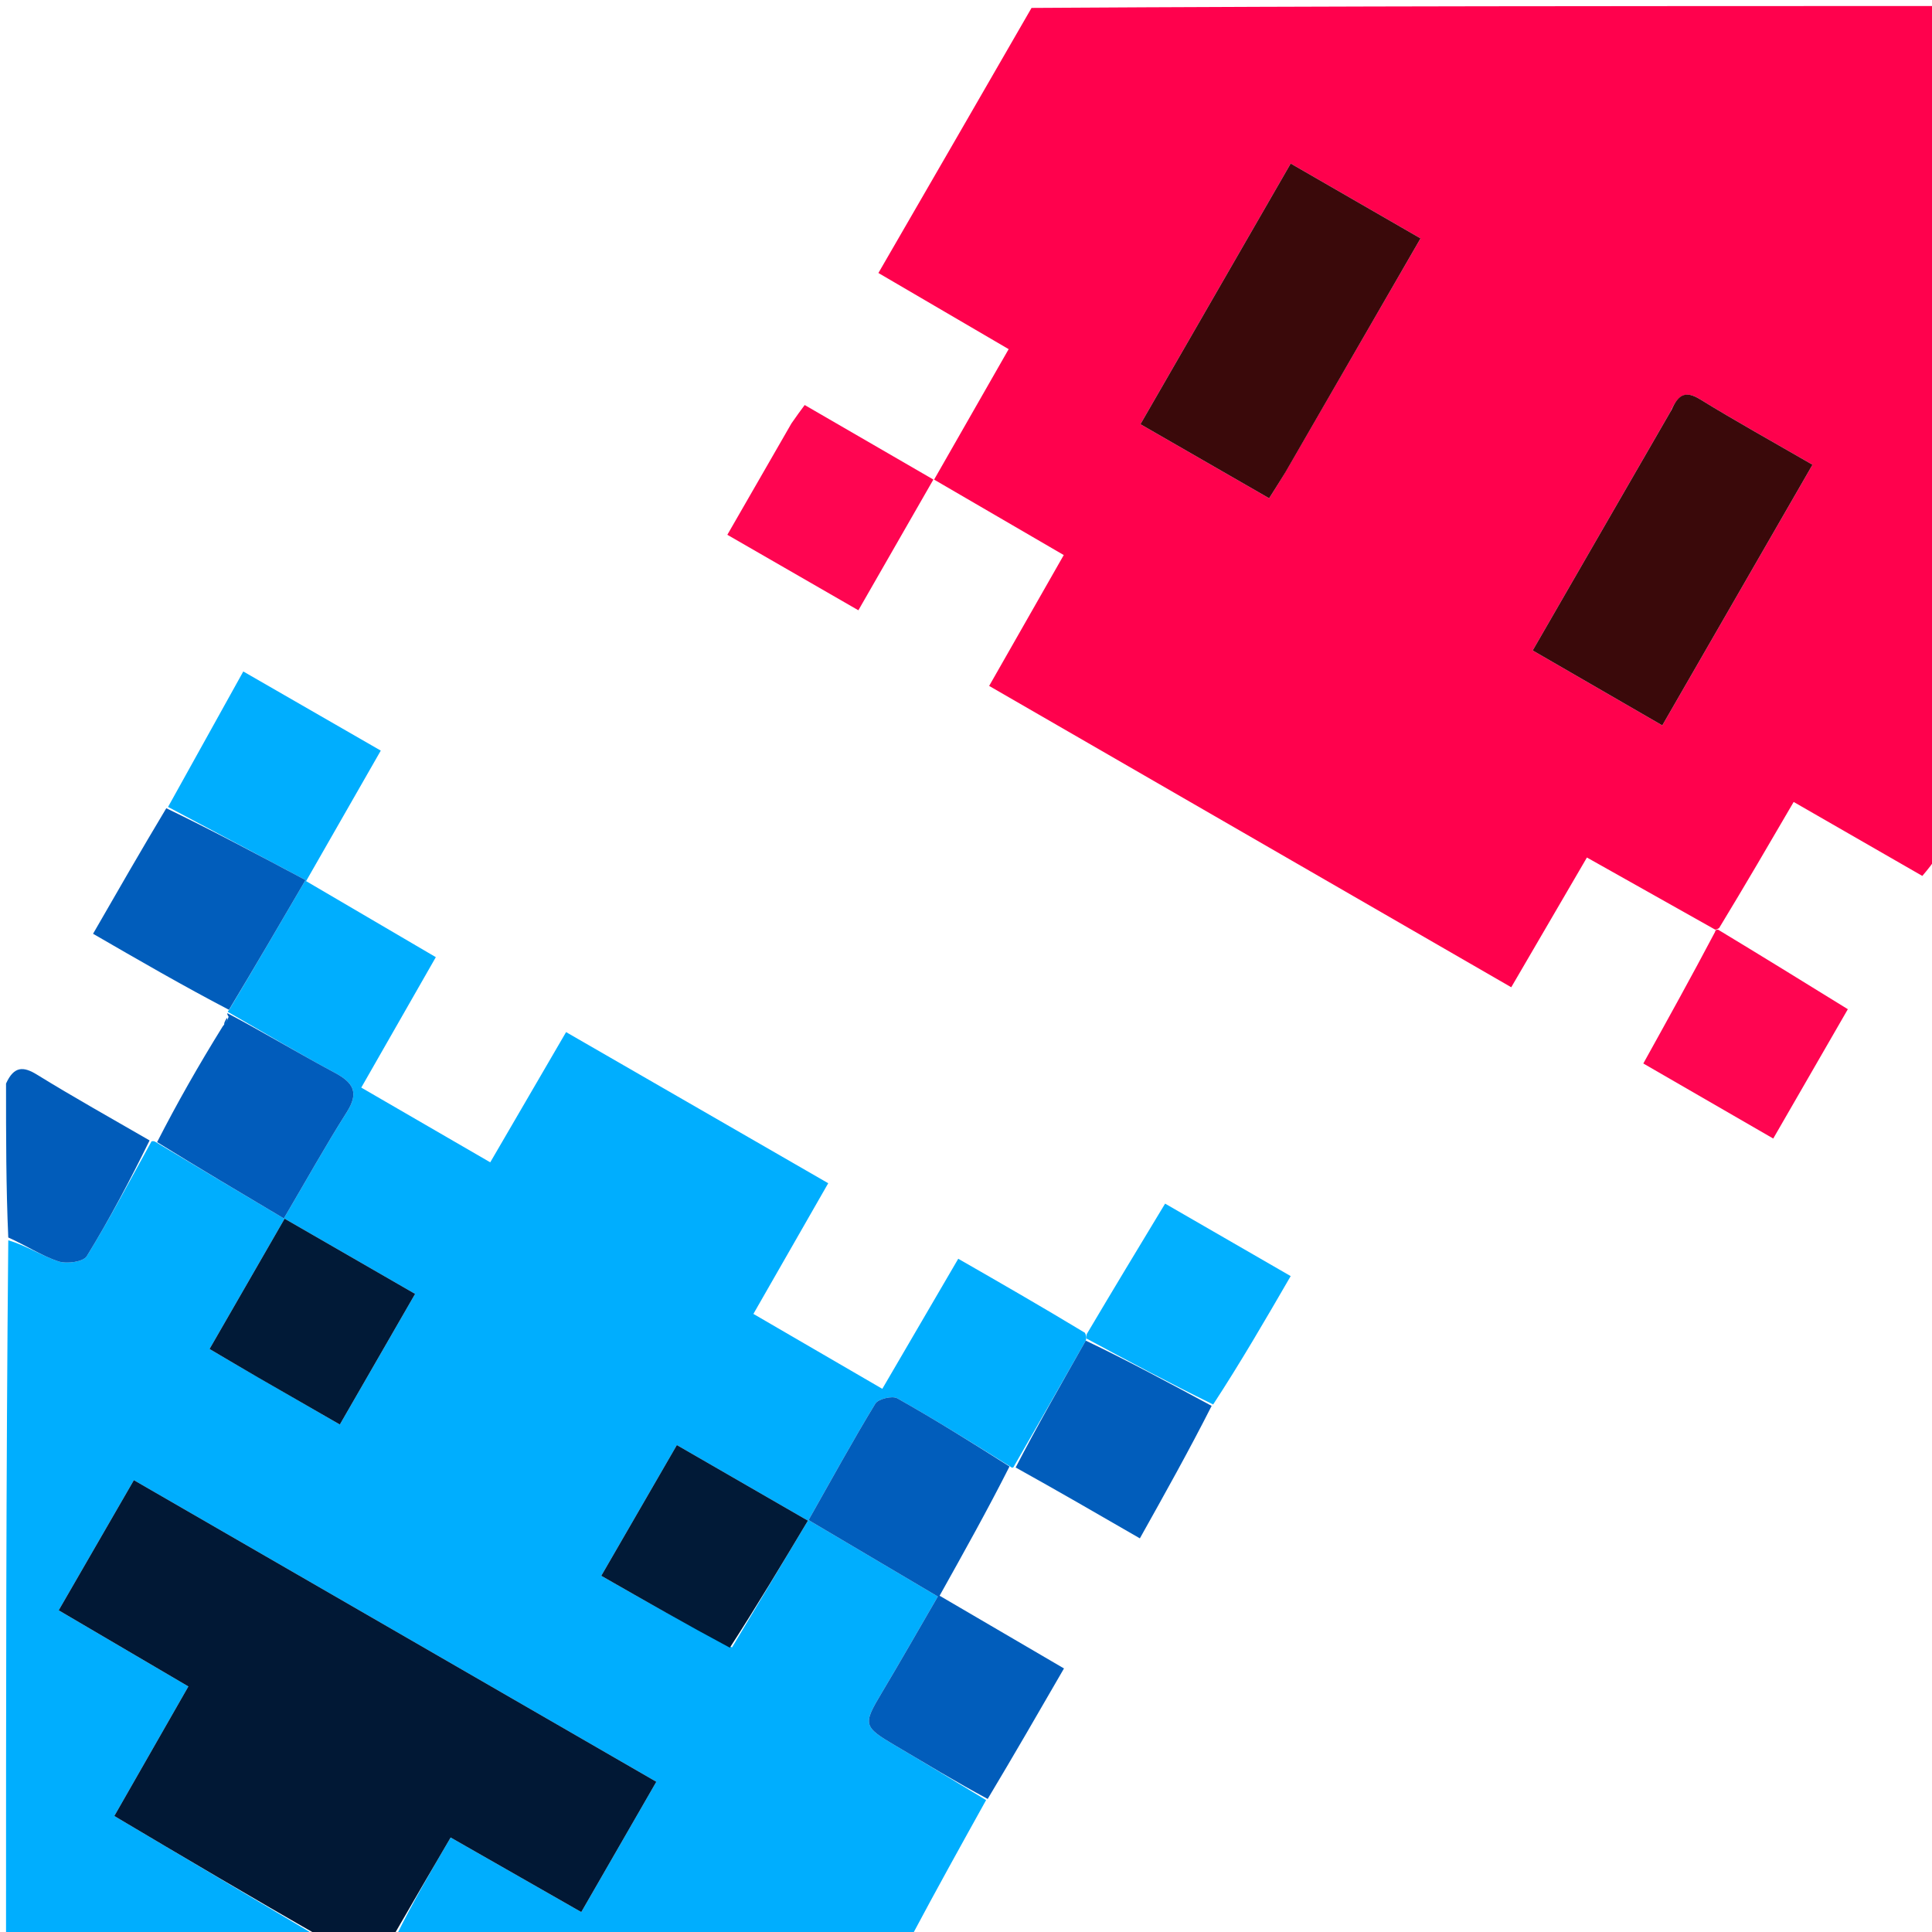
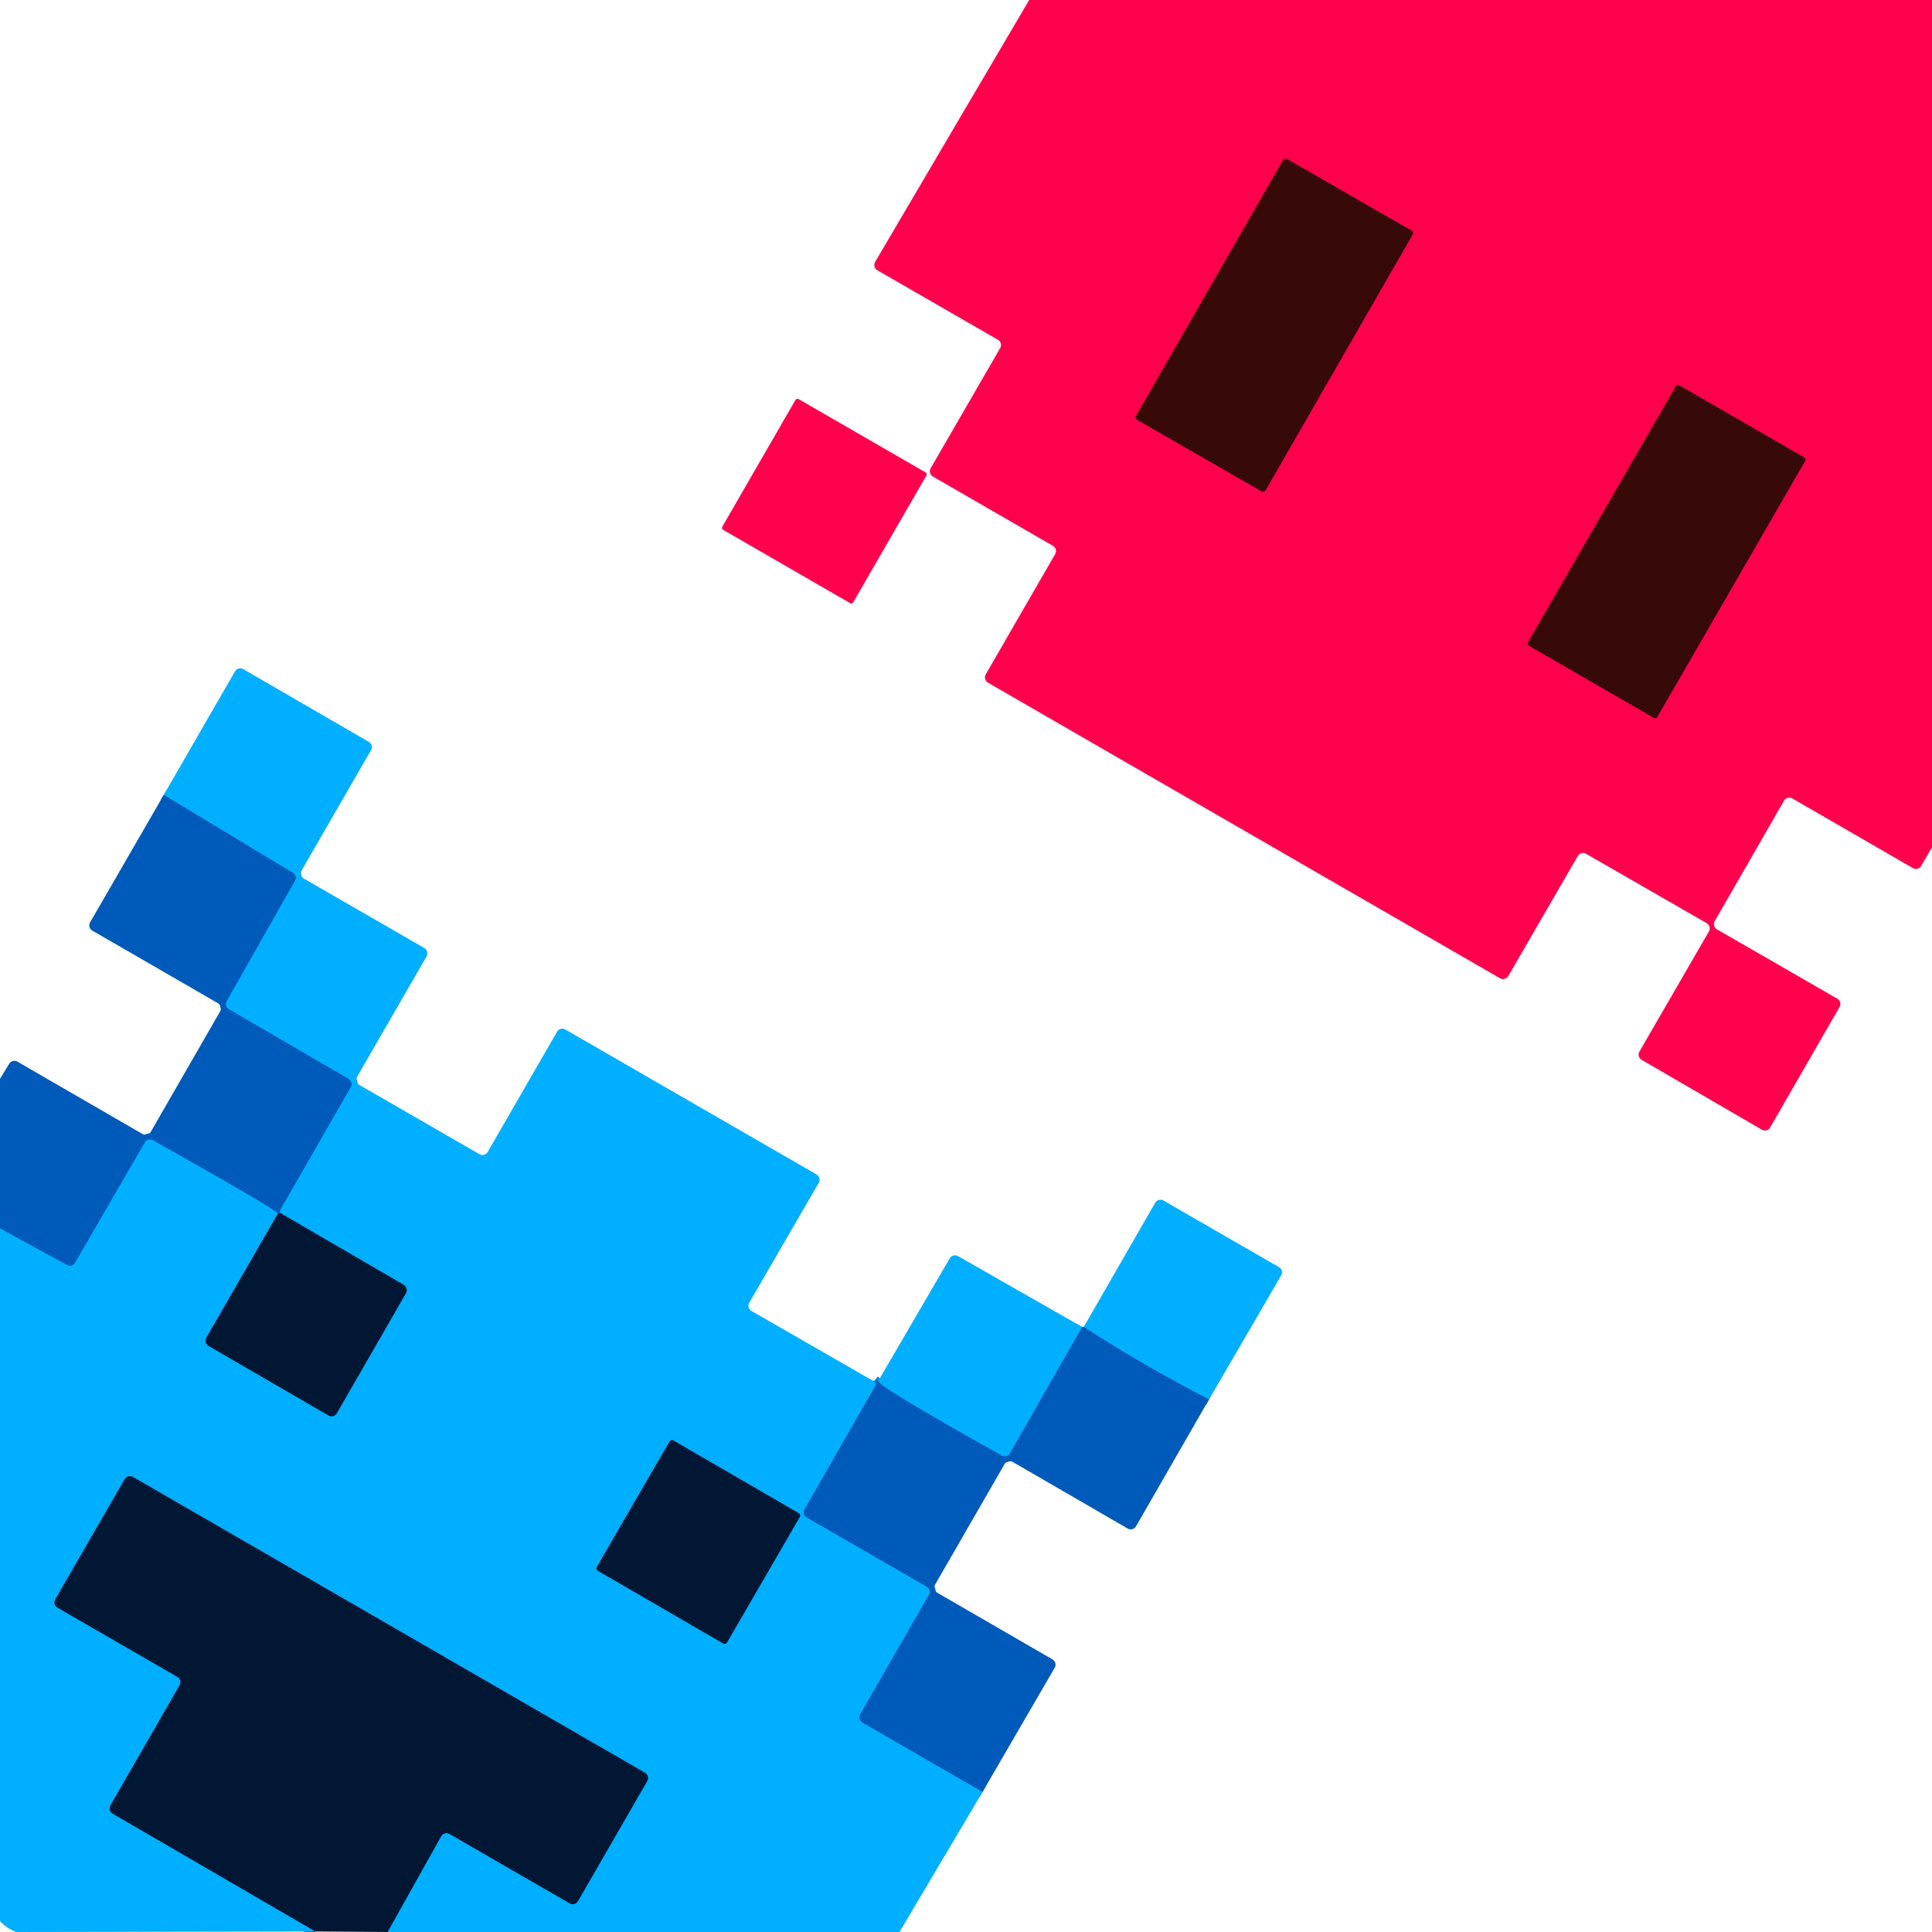
- <svg xmlns="http://www.w3.org/2000/svg" version="1.1" id="Layer_1" x="0px" y="0px" width="100%" viewBox="0 0 320 320" enable-background="new 0 0 320 320" xml:space="preserve">
-   <path fill="#FF014D" opacity="1" stroke="none" d=" M321,141.531   C320.166,142.987 319.332,143.973 318.396,145.08   C311.435,141.078 304.531,137.108 297.088,132.828   C293.074,139.714 289.09,146.549 284.76,153.682   C284.415,153.98 284.083,153.974 284.083,153.974   C277.162,150.083 270.242,146.191 262.844,142.031   C258.678,149.172 254.606,156.154 250.31,163.521   C221.506,146.896 192.905,130.388 163.835,113.61   C167.905,106.47 171.894,99.473 176.191,91.935   C169.13,87.826 162.157,83.767 154.718,79.437   C158.786,72.321 162.783,65.326 167.067,57.83   C159.98,53.687 153.022,49.619 145.492,45.217   C153.971,30.56 162.341,16.092 170.855,1.312   C220.925,1 270.849,1 321,1   C321,47.687 321,94.375 321,141.531  M213.171,77.735   C220.482,65.089 227.793,52.443 235.284,39.486   C227.992,35.282 220.997,31.249 213.78,27.088   C205.367,41.682 197.189,55.87 188.894,70.262   C196.255,74.498 203.124,78.451 210.208,82.527   C211.256,80.875 212.045,79.632 213.171,77.735  M276.683,68.184   C269.141,81.255 261.6,94.327 253.863,107.737   C261.123,111.934 268.107,115.971 275.328,120.146   C283.754,105.524 291.926,91.342 300.206,76.974   C293.619,73.166 287.522,69.789 281.592,66.141   C279.212,64.677 278.005,65.286 276.683,68.184  z" />
-   <path fill="#00AEFE" opacity="1" stroke="none" d=" M25.091,189.055   C25.091,189.055 25.439,188.901 25.829,189.182   C33,193.489 39.781,197.516 47.013,201.81   C50.727,195.496 53.926,189.743 57.445,184.194   C59.517,180.926 58.5,179.306 55.416,177.659   C49.433,174.464 43.614,170.964 37.727,167.59   C37.727,167.59 37.683,167.556 37.944,167.276   C42.242,160.082 46.279,153.169 50.603,145.766   C42.598,141.507 35.216,137.581 27.835,133.654   C31.925,126.289 36.016,118.924 40.296,111.216   C48.084,115.699 55.397,119.91 63.068,124.326   C58.96,131.504 54.96,138.494 50.699,145.94   C57.853,150.134 64.817,154.217 72.186,158.537   C68.11,165.668 64.106,172.672 59.838,180.139   C66.97,184.272 73.923,188.302 81.2,192.519   C85.432,185.252 89.425,178.394 93.761,170.949   C108.18,179.262 122.476,187.504 137.18,195.981   C133.014,203.257 129.008,210.252 124.787,217.623   C131.792,221.695 138.648,225.68 146.139,230.034   C150.283,222.935 154.346,215.976 158.717,208.488   C165.688,212.49 172.544,216.426 179.694,220.749   C179.987,221.327 179.98,221.518 179.837,222.049   C175.761,229.261 171.812,236.133 167.863,243.005   C167.863,243.005 167.701,243.243 167.348,242.917   C160.89,238.894 154.835,235.106 148.618,231.604   C147.787,231.136 145.459,231.703 144.979,232.492   C141.198,238.712 137.698,245.103 133.924,251.771   C141.214,256.082 148.149,260.182 155.336,264.432   C152.02,270.136 149.072,275.325 146.009,280.445   C142.884,285.668 142.961,285.986 148.386,289.175   C153.395,292.12 158.351,295.156 163.33,298.151   C159.23,305.529 155.13,312.907 151.015,320.643   C122.646,321 94.292,321 65.603,320.683   C68.343,315.113 71.416,309.86 74.641,304.348   C82.101,308.606 89.09,312.595 96.277,316.697   C100.58,309.227 104.528,302.373 108.708,295.118   C79.667,278.353 51.102,261.862 22.172,245.161   C17.881,252.59 13.861,259.55 9.721,266.718   C17.192,271.103 24.144,275.185 31.201,279.328   C26.996,286.685 23.058,293.573 18.934,300.786   C30.509,307.654 41.755,314.327 53,321   C35.712,321 18.424,321 1,321   C1,282.646 1,244.292 1.371,205.435   C4.366,206.306 6.887,207.991 9.661,208.92   C11.04,209.381 13.79,209.012 14.372,208.066   C18.181,201.874 21.566,195.422 25.091,189.055  M43.113,228.345   C47.407,230.823 51.702,233.301 56.287,235.946   C60.497,228.64 64.516,221.665 68.754,214.31   C61.281,210.003 54.325,205.993 47.139,201.852   C42.87,209.262 38.845,216.25 34.707,223.434   C37.622,225.155 40.041,226.584 43.113,228.345  M121.247,272.861   C125.379,265.959 129.511,259.058 133.815,251.87   C126.284,247.526 119.436,243.575 112.108,239.349   C107.86,246.696 103.784,253.746 99.59,261.001   C107.02,265.247 113.77,269.106 121.247,272.861  z" />
-   <path fill="#011835" opacity="1" stroke="none" d=" M53.461,321   C41.755,314.327 30.509,307.654 18.934,300.786   C23.058,293.573 26.996,286.685 31.201,279.328   C24.144,275.185 17.192,271.103 9.721,266.718   C13.861,259.55 17.881,252.59 22.172,245.161   C51.102,261.862 79.667,278.353 108.708,295.118   C104.528,302.373 100.58,309.227 96.277,316.697   C89.09,312.595 82.101,308.606 74.641,304.348   C71.416,309.86 68.343,315.113 65.135,320.683   C61.307,321 57.614,321 53.461,321  z" />
-   <path fill="#015CBA" opacity="1" stroke="none" d=" M24.777,188.891   C21.566,195.422 18.181,201.874 14.372,208.066   C13.79,209.012 11.04,209.381 9.661,208.92   C6.887,207.991 4.366,206.306 1.371,204.967   C1,196.646 1,188.292 1,179.469   C2.31,176.588 3.844,176.585 6.132,177.998   C12.155,181.717 18.342,185.169 24.777,188.891  z" />
-   <path fill="#015DBB" opacity="1" stroke="none" d=" M163.592,297.961   C158.351,295.156 153.395,292.12 148.386,289.175   C142.961,285.986 142.884,285.668 146.009,280.445   C149.072,275.325 152.02,270.136 155.336,264.432   C148.149,260.182 141.214,256.082 133.924,251.771   C137.698,245.103 141.198,238.712 144.979,232.492   C145.459,231.703 147.787,231.136 148.618,231.604   C154.835,235.106 160.89,238.894 167.206,242.896   C163.565,250.095 159.714,256.988 155.628,264.302   C162.478,268.308 169.12,272.191 176.229,276.348   C172.045,283.59 167.949,290.68 163.592,297.961  z" />
-   <path fill="#015DBB" opacity="1" stroke="none" d=" M27.545,133.867   C35.216,137.581 42.598,141.507 50.603,145.766   C46.279,153.169 42.242,160.082 37.923,167.257   C30.352,163.303 23.063,159.087 15.413,154.661   C19.52,147.522 23.388,140.801 27.545,133.867  z" />
-   <path fill="#FF0551" opacity="1" stroke="none" d=" M131.083,70.139   C131.913,68.93 132.578,68.034 133.282,67.084   C140.385,71.198 147.245,75.17 154.596,79.428   C150.434,86.684 146.436,93.653 142.174,101.082   C134.976,96.936 128.011,92.923 120.47,88.578   C124.043,82.38 127.48,76.417 131.083,70.139  z" />
-   <path fill="#FF0551" opacity="1" stroke="none" d=" M284.074,154.339   C284.083,153.974 284.415,153.98 284.581,153.988   C291.74,158.313 298.732,162.63 306.061,167.156   C301.97,174.249 297.947,181.224 293.705,188.578   C286.452,184.388 279.498,180.37 272.185,176.146   C276.271,168.772 280.168,161.738 284.074,154.339  z" />
-   <path fill="#015CBB" opacity="1" stroke="none" d=" M37.659,167.812   C43.614,170.964 49.433,174.464 55.416,177.659   C58.5,179.306 59.517,180.926 57.445,184.194   C53.926,189.743 50.727,195.496 47.013,201.81   C39.781,197.516 33,193.489 26.02,189.174   C29.331,182.707 32.841,176.529 36.902,169.981   C37.59,169.208 37.729,168.807 37.867,168.405   C37.867,168.405 37.591,168.033 37.659,167.812  z" />
-   <path fill="#02B0FF" opacity="1" stroke="none" d=" M179.964,221.709   C179.98,221.518 179.987,221.327 179.987,220.992   C184.23,213.827 188.475,206.807 192.978,199.358   C199.838,203.317 206.497,207.16 213.778,211.362   C209.537,218.677 205.511,225.62 200.937,232.625   C193.581,229.027 186.773,225.368 179.964,221.709  z" />
-   <path fill="#015DBB" opacity="1" stroke="none" d=" M179.837,222.049   C186.773,225.368 193.581,229.027 200.686,232.857   C196.945,240.243 192.907,247.457 188.798,254.8   C181.783,250.746 175.183,246.931 168.223,243.061   C171.812,236.133 175.761,229.261 179.837,222.049  z" />
-   <path fill="#015DBB" opacity="1" stroke="none" d=" M37.601,168.588   C37.729,168.807 37.59,169.208 37.183,169.788   C37.054,169.568 37.194,169.17 37.601,168.588  z" />
-   <path fill="#3A090A" opacity="1" stroke="none" d=" M213.002,78.062   C212.045,79.632 211.256,80.875 210.208,82.527   C203.124,78.451 196.255,74.498 188.894,70.262   C197.189,55.87 205.367,41.682 213.78,27.088   C220.997,31.249 227.992,35.282 235.284,39.486   C227.793,52.443 220.482,65.089 213.002,78.062  z" />
-   <path fill="#3A090A" opacity="1" stroke="none" d=" M276.867,67.871   C278.005,65.286 279.212,64.677 281.592,66.141   C287.522,69.789 293.619,73.166 300.206,76.974   C291.926,91.342 283.754,105.524 275.328,120.146   C268.107,115.971 261.123,111.934 253.863,107.737   C261.6,94.327 269.141,81.255 276.867,67.871  z" />
-   <path fill="#011A37" opacity="1" stroke="none" d=" M42.786,228.179   C40.041,226.584 37.622,225.155 34.707,223.434   C38.845,216.25 42.87,209.262 47.139,201.852   C54.325,205.993 61.281,210.003 68.754,214.31   C64.516,221.665 60.497,228.64 56.287,235.946   C51.702,233.301 47.407,230.823 42.786,228.179  z" />
-   <path fill="#011A37" opacity="1" stroke="none" d=" M120.884,272.912   C113.77,269.106 107.02,265.247 99.59,261.001   C103.784,253.746 107.86,246.696 112.108,239.349   C119.436,243.575 126.284,247.526 133.815,251.87   C129.511,259.058 125.379,265.959 120.884,272.912  z" />
+ <svg xmlns="http://www.w3.org/2000/svg" version="1.1" viewBox="0 0 320 320">
+   <g stroke-width="2.00" fill="none" stroke-linecap="butt">
+     <path stroke="#9b052b" vector-effect="non-scaling-stroke" d="   M 233.967 38.857   C 234.10 38.62 234.02 38.32 233.786 38.188   L 213.189 26.344   C 212.95 26.21 212.65 26.29 212.52 26.524   L 188.173 68.863   C 188.04 69.10 188.12 69.40 188.354 69.532   L 208.951 81.376   C 209.19 81.51 209.49 81.43 209.62 81.196   L 233.967 38.857" />
+     <path stroke="#9b052b" vector-effect="non-scaling-stroke" d="   M 298.999 76.314   C 299.11 76.13 299.04 75.89 298.856 75.781   L 278.124 63.811   C 277.94 63.70 277.70 63.77 277.591 63.954   L 253.081 106.406   C 252.97 106.59 253.04 106.83 253.224 106.939   L 273.956 118.909   C 274.14 119.02 274.38 118.95 274.489 118.766   L 298.999 76.314" />
+     <path stroke="#0085dc" vector-effect="non-scaling-stroke" d="   M 144.75 228.79   L 144.99 228.98   C 145.12 229.08 145.15 229.26 145.07 229.40   L 133.27 249.98   C 132.99 250.46 133.16 251.07 133.63 251.34   L 153.49 262.80   C 153.97 263.08 154.14 263.69 153.86 264.16   L 142.48 283.95   C 142.20 284.42 142.37 285.03 142.84 285.31   L 162.75 296.79" />
+     <path stroke="#016399" vector-effect="non-scaling-stroke" d="   M 64.19 320.00   L 73.07 304.13   C 73.34 303.64 73.96 303.47 74.44 303.75   L 94.36 315.25   C 94.84 315.53 95.45 315.36 95.73 314.88   L 107.20 294.99   C 107.47 294.51 107.31 293.91 106.83 293.63   L 22.03 244.64   C 21.55 244.36 20.94 244.52 20.66 245.00   L 9.16 264.90   C 8.88 265.38 9.04 265.99 9.52 266.27   L 29.40 277.75   C 29.87 278.03 30.04 278.64 29.76 279.11   L 18.30 299.03   C 18.02 299.50 18.19 300.11 18.66 300.39   L 52.24 319.91" />
+     <path stroke="#0085dc" vector-effect="non-scaling-stroke" d="   M 0.00 203.44   L 11.08 209.51   C 11.56 209.77 12.16 209.60 12.43 209.13   L 23.98 189.21   C 24.26 188.74 24.87 188.57 25.34 188.85   C 27.70 190.19 46.04 200.45 46.04 201.00" />
+     <path stroke="#016399" vector-effect="non-scaling-stroke" d="   M 46.04 201.00   L 34.19 221.56   C 33.92 222.04 34.08 222.65 34.56 222.93   L 54.41 234.44   C 54.89 234.72 55.50 234.56 55.78 234.08   L 67.24 214.18   C 67.51 213.70 67.35 213.09 66.87 212.81   L 46.50 200.96" />
+     <path stroke="#0085dc" vector-effect="non-scaling-stroke" d="   M 46.50 200.96   L 46.37 200.74   C 46.32 200.66 46.31 200.56 46.36 200.48   L 58.09 180.06   C 58.37 179.59 58.20 178.98 57.73 178.70   L 37.91 167.16   C 37.43 166.88 37.27 166.28 37.54 165.80   L 48.84 145.91   C 49.11 145.44 48.95 144.84 48.49 144.56   L 27.12 131.66" />
+     <path stroke="#016399" vector-effect="non-scaling-stroke" d="   M 132.468 251.25   C 132.59 251.03 132.52 250.76 132.304 250.635   L 111.523 238.588   C 111.31 238.46 111.03 238.54 110.908 238.752   L 98.852 259.55   C 98.73 259.77 98.80 260.04 99.016 260.165   L 119.797 272.212   C 120.01 272.34 120.29 272.26 120.412 272.048   L 132.468 251.25" />
+     <path stroke="#013976" vector-effect="non-scaling-stroke" d="   M 46.50 200.96   L 46.04 201.00" />
+     <path stroke="#0085dc" vector-effect="non-scaling-stroke" d="   M 200.25 231.79   C 193.14 228.13 186.22 224.13 179.50 219.79" />
+     <path stroke="#0085dc" vector-effect="non-scaling-stroke" d="   M 179.25 219.79   L 167.28 240.72   C 167.00 241.20 166.39 241.37 165.91 241.09   C 163.78 239.87 145.51 229.75 145.46 228.75" />
+   </g>
+   <path fill="#ff004d" d="   M 170.49 -0.04   L 320.00 0.00   L 320.00 140.31   L 318.21 143.42   C 317.93 143.90 317.32 144.07 316.85 143.79   L 296.87 132.25   C 296.39 131.97 295.78 132.13 295.50 132.61   L 284.01 152.57   C 283.73 153.04 283.90 153.65 284.38 153.93   L 304.32 165.42   C 304.80 165.70 304.97 166.31 304.69 166.79   L 293.19 186.75   C 292.91 187.23 292.30 187.39 291.82 187.11   L 271.91 175.54   C 271.43 175.26 271.26 174.65 271.54 174.18   L 283.05 154.28   C 283.33 153.80 283.17 153.19 282.69 152.91   L 262.70 141.41   C 262.23 141.13 261.62 141.30 261.34 141.77   L 249.82 161.67   C 249.54 162.15 248.93 162.31 248.45 162.03   L 163.64 113.07   C 163.16 112.79 162.99 112.18 163.27 111.70   L 174.77 91.78   C 175.05 91.30 174.89 90.69 174.41 90.41   L 154.52 78.93   C 154.04 78.65 153.87 78.04 154.15 77.56   L 165.67 57.64   C 165.95 57.17 165.78 56.56 165.30 56.28   L 145.31 44.76   C 144.83 44.48 144.67 43.86 144.95 43.38   L 170.49 -0.04   Z   M 233.967 38.857   C 234.10 38.62 234.02 38.32 233.786 38.188   L 213.189 26.344   C 212.95 26.21 212.65 26.29 212.52 26.524   L 188.173 68.863   C 188.04 69.10 188.12 69.40 188.354 69.532   L 208.951 81.376   C 209.19 81.51 209.49 81.43 209.62 81.196   L 233.967 38.857   Z   M 298.999 76.314   C 299.11 76.13 299.04 75.89 298.856 75.781   L 278.124 63.811   C 277.94 63.70 277.70 63.77 277.591 63.954   L 253.081 106.406   C 252.97 106.59 253.04 106.83 253.224 106.939   L 273.956 118.909   C 274.14 119.02 274.38 118.95 274.489 118.766   L 298.999 76.314   Z" />
+   <rect fill="#370909" x="-12.37" y="-24.91" transform="translate(211.07,53.86) rotate(29.9)" width="24.74" height="49.82" rx="0.49" />
+   <rect fill="#370909" x="-12.36" y="-24.90" transform="translate(276.04,91.36) rotate(30.0)" width="24.72" height="49.80" rx="0.39" />
+   <rect fill="#ff004d" x="-12.52" y="-12.50" transform="translate(136.54,83.00) rotate(30.0)" width="25.04" height="25.00" rx="0.38" />
+   <path fill="#00afff" d="   M 144.75 228.79   L 144.99 228.98   C 145.12 229.08 145.15 229.26 145.07 229.40   L 133.27 249.98   C 132.99 250.46 133.16 251.07 133.63 251.34   L 153.49 262.80   C 153.97 263.08 154.14 263.69 153.86 264.16   L 142.48 283.95   C 142.20 284.42 142.37 285.03 142.84 285.31   L 162.75 296.79   L 148.97 320.02   L 64.19 320.00   L 73.07 304.13   C 73.34 303.64 73.96 303.47 74.44 303.75   L 94.36 315.25   C 94.84 315.53 95.45 315.36 95.73 314.88   L 107.20 294.99   C 107.47 294.51 107.31 293.91 106.83 293.63   L 22.03 244.64   C 21.55 244.36 20.94 244.52 20.66 245.00   L 9.16 264.90   C 8.88 265.38 9.04 265.99 9.52 266.27   L 29.40 277.75   C 29.87 278.03 30.04 278.64 29.76 279.11   L 18.30 299.03   C 18.02 299.50 18.19 300.11 18.66 300.39   L 52.24 319.91   L 2.69 320.00   C 1.63 319.61 0.73 319.01 0.00 318.19   L 0.00 203.44   L 11.08 209.51   C 11.56 209.77 12.16 209.60 12.43 209.13   L 23.98 189.21   C 24.26 188.74 24.87 188.57 25.34 188.85   C 27.70 190.19 46.04 200.45 46.04 201.00   L 34.19 221.56   C 33.92 222.04 34.08 222.65 34.56 222.93   L 54.41 234.44   C 54.89 234.72 55.50 234.56 55.78 234.08   L 67.24 214.18   C 67.51 213.70 67.35 213.09 66.87 212.81   L 46.50 200.96   L 46.37 200.74   C 46.32 200.66 46.31 200.56 46.36 200.48   L 58.09 180.06   C 58.37 179.59 58.20 178.98 57.73 178.70   L 37.91 167.16   C 37.43 166.88 37.27 166.28 37.54 165.80   L 48.84 145.91   C 49.11 145.44 48.95 144.84 48.49 144.56   L 27.12 131.66   L 38.93 111.19   C 39.21 110.71 39.82 110.55 40.29 110.83   L 61.10 122.88   C 61.57 123.16 61.74 123.77 61.46 124.24   L 49.97 144.16   C 49.69 144.64 49.86 145.25 50.34 145.53   L 70.29 157.03   C 70.77 157.31 70.94 157.92 70.66 158.40   L 59.16 178.33   C 58.88 178.81 59.04 179.42 59.52 179.70   L 79.41 191.17   C 79.89 191.45 80.50 191.28 80.78 190.80   L 92.27 170.88   C 92.55 170.40 93.16 170.24 93.64 170.52   L 135.25 194.53   C 135.73 194.81 135.90 195.42 135.62 195.90   L 124.10 215.77   C 123.82 216.25 123.99 216.86 124.47 217.14   L 144.75 228.79   Z   M 132.468 251.25   C 132.59 251.03 132.52 250.76 132.304 250.635   L 111.523 238.588   C 111.31 238.46 111.03 238.54 110.908 238.752   L 98.852 259.55   C 98.73 259.77 98.80 260.04 99.016 260.165   L 119.797 272.212   C 120.01 272.34 120.29 272.26 120.412 272.048   L 132.468 251.25   Z" />
+   <path fill="#005ab9" d="   M 27.12 131.66   L 48.49 144.56   C 48.95 144.84 49.11 145.44 48.84 145.91   L 37.54 165.80   C 37.27 166.28 37.43 166.88 37.91 167.16   L 57.73 178.70   C 58.20 178.98 58.37 179.59 58.09 180.06   L 46.36 200.48   C 46.31 200.56 46.32 200.66 46.37 200.74   L 46.50 200.96   L 46.04 201.00   C 46.04 200.45 27.70 190.19 25.34 188.85   C 24.87 188.57 24.26 188.74 23.98 189.21   L 12.43 209.13   C 12.16 209.60 11.56 209.77 11.08 209.51   L 0.00 203.44   L 0.00 178.69   L 1.52 176.19   C 1.80 175.72 2.41 175.57 2.88 175.84   L 23.61 187.83   C 24.09 188.11 24.70 187.94 24.98 187.46   L 36.46 167.52   C 36.73 167.04 36.57 166.44 36.09 166.16   L 15.29 154.14   C 14.81 153.86 14.64 153.25 14.92 152.78   L 27.12 131.66   Z" />
+   <path fill="#00afff" d="   M 200.25 231.79   C 193.14 228.13 186.22 224.13 179.50 219.79   L 191.34 199.21   C 191.62 198.73 192.23 198.57 192.71 198.85   L 211.84 209.88   C 212.32 210.16 212.48 210.77 212.20 211.25   L 200.25 231.79   Z" />
+   <path fill="#011733" d="   M 46.04 201.00   L 46.50 200.96   L 66.87 212.81   C 67.35 213.09 67.51 213.70 67.24 214.18   L 55.78 234.08   C 55.50 234.56 54.89 234.72 54.41 234.44   L 34.56 222.93   C 34.08 222.65 33.92 222.04 34.19 221.56   L 46.04 201.00   Z" />
+   <path fill="#00afff" d="   M 179.25 219.79   L 167.28 240.72   C 167.00 241.20 166.39 241.37 165.91 241.09   C 163.78 239.87 145.51 229.75 145.46 228.75   L 157.31 208.42   C 157.59 207.94 158.19 207.78 158.67 208.05   L 179.25 219.79   Z" />
+   <path fill="#005ab9" d="   M 179.25 219.79   L 179.50 219.79   C 186.22 224.13 193.14 228.13 200.25 231.79   L 188.16 252.81   C 187.88 253.29 187.27 253.46 186.79 253.18   L 167.75 242.15   C 167.27 241.87 166.66 242.03 166.38 242.51   L 154.89 262.45   C 154.62 262.93 154.78 263.54 155.26 263.82   L 174.33 274.85   C 174.81 275.13 174.98 275.74 174.70 276.22   L 162.75 296.79   L 142.84 285.31   C 142.37 285.03 142.20 284.42 142.48 283.95   L 153.86 264.16   C 154.14 263.69 153.97 263.08 153.49 262.80   L 133.63 251.34   C 133.16 251.07 132.99 250.46 133.27 249.98   L 145.07 229.40   C 145.15 229.26 145.12 229.08 144.99 228.98   L 144.75 228.79   L 145.46 228.75   C 145.51 229.75 163.78 239.87 165.91 241.09   C 166.39 241.37 167.00 241.20 167.28 240.72   L 179.25 219.79   Z" />
+   <rect fill="#011733" x="-12.46" y="-12.47" transform="translate(115.66,255.40) rotate(30.1)" width="24.92" height="24.94" rx="0.45" />
+   <path fill="#011733" d="   M 64.19 320.00   L 52.24 319.91   L 18.66 300.39   C 18.19 300.11 18.02 299.50 18.30 299.03   L 29.76 279.11   C 30.04 278.64 29.87 278.03 29.40 277.75   L 9.52 266.27   C 9.04 265.99 8.88 265.38 9.16 264.90   L 20.66 245.00   C 20.94 244.52 21.55 244.36 22.03 244.64   L 106.83 293.63   C 107.31 293.91 107.47 294.51 107.20 294.99   L 95.73 314.88   C 95.45 315.36 94.84 315.53 94.36 315.25   L 74.44 303.75   C 73.96 303.47 73.34 303.64 73.07 304.13   L 64.19 320.00   Z" />
</svg>
